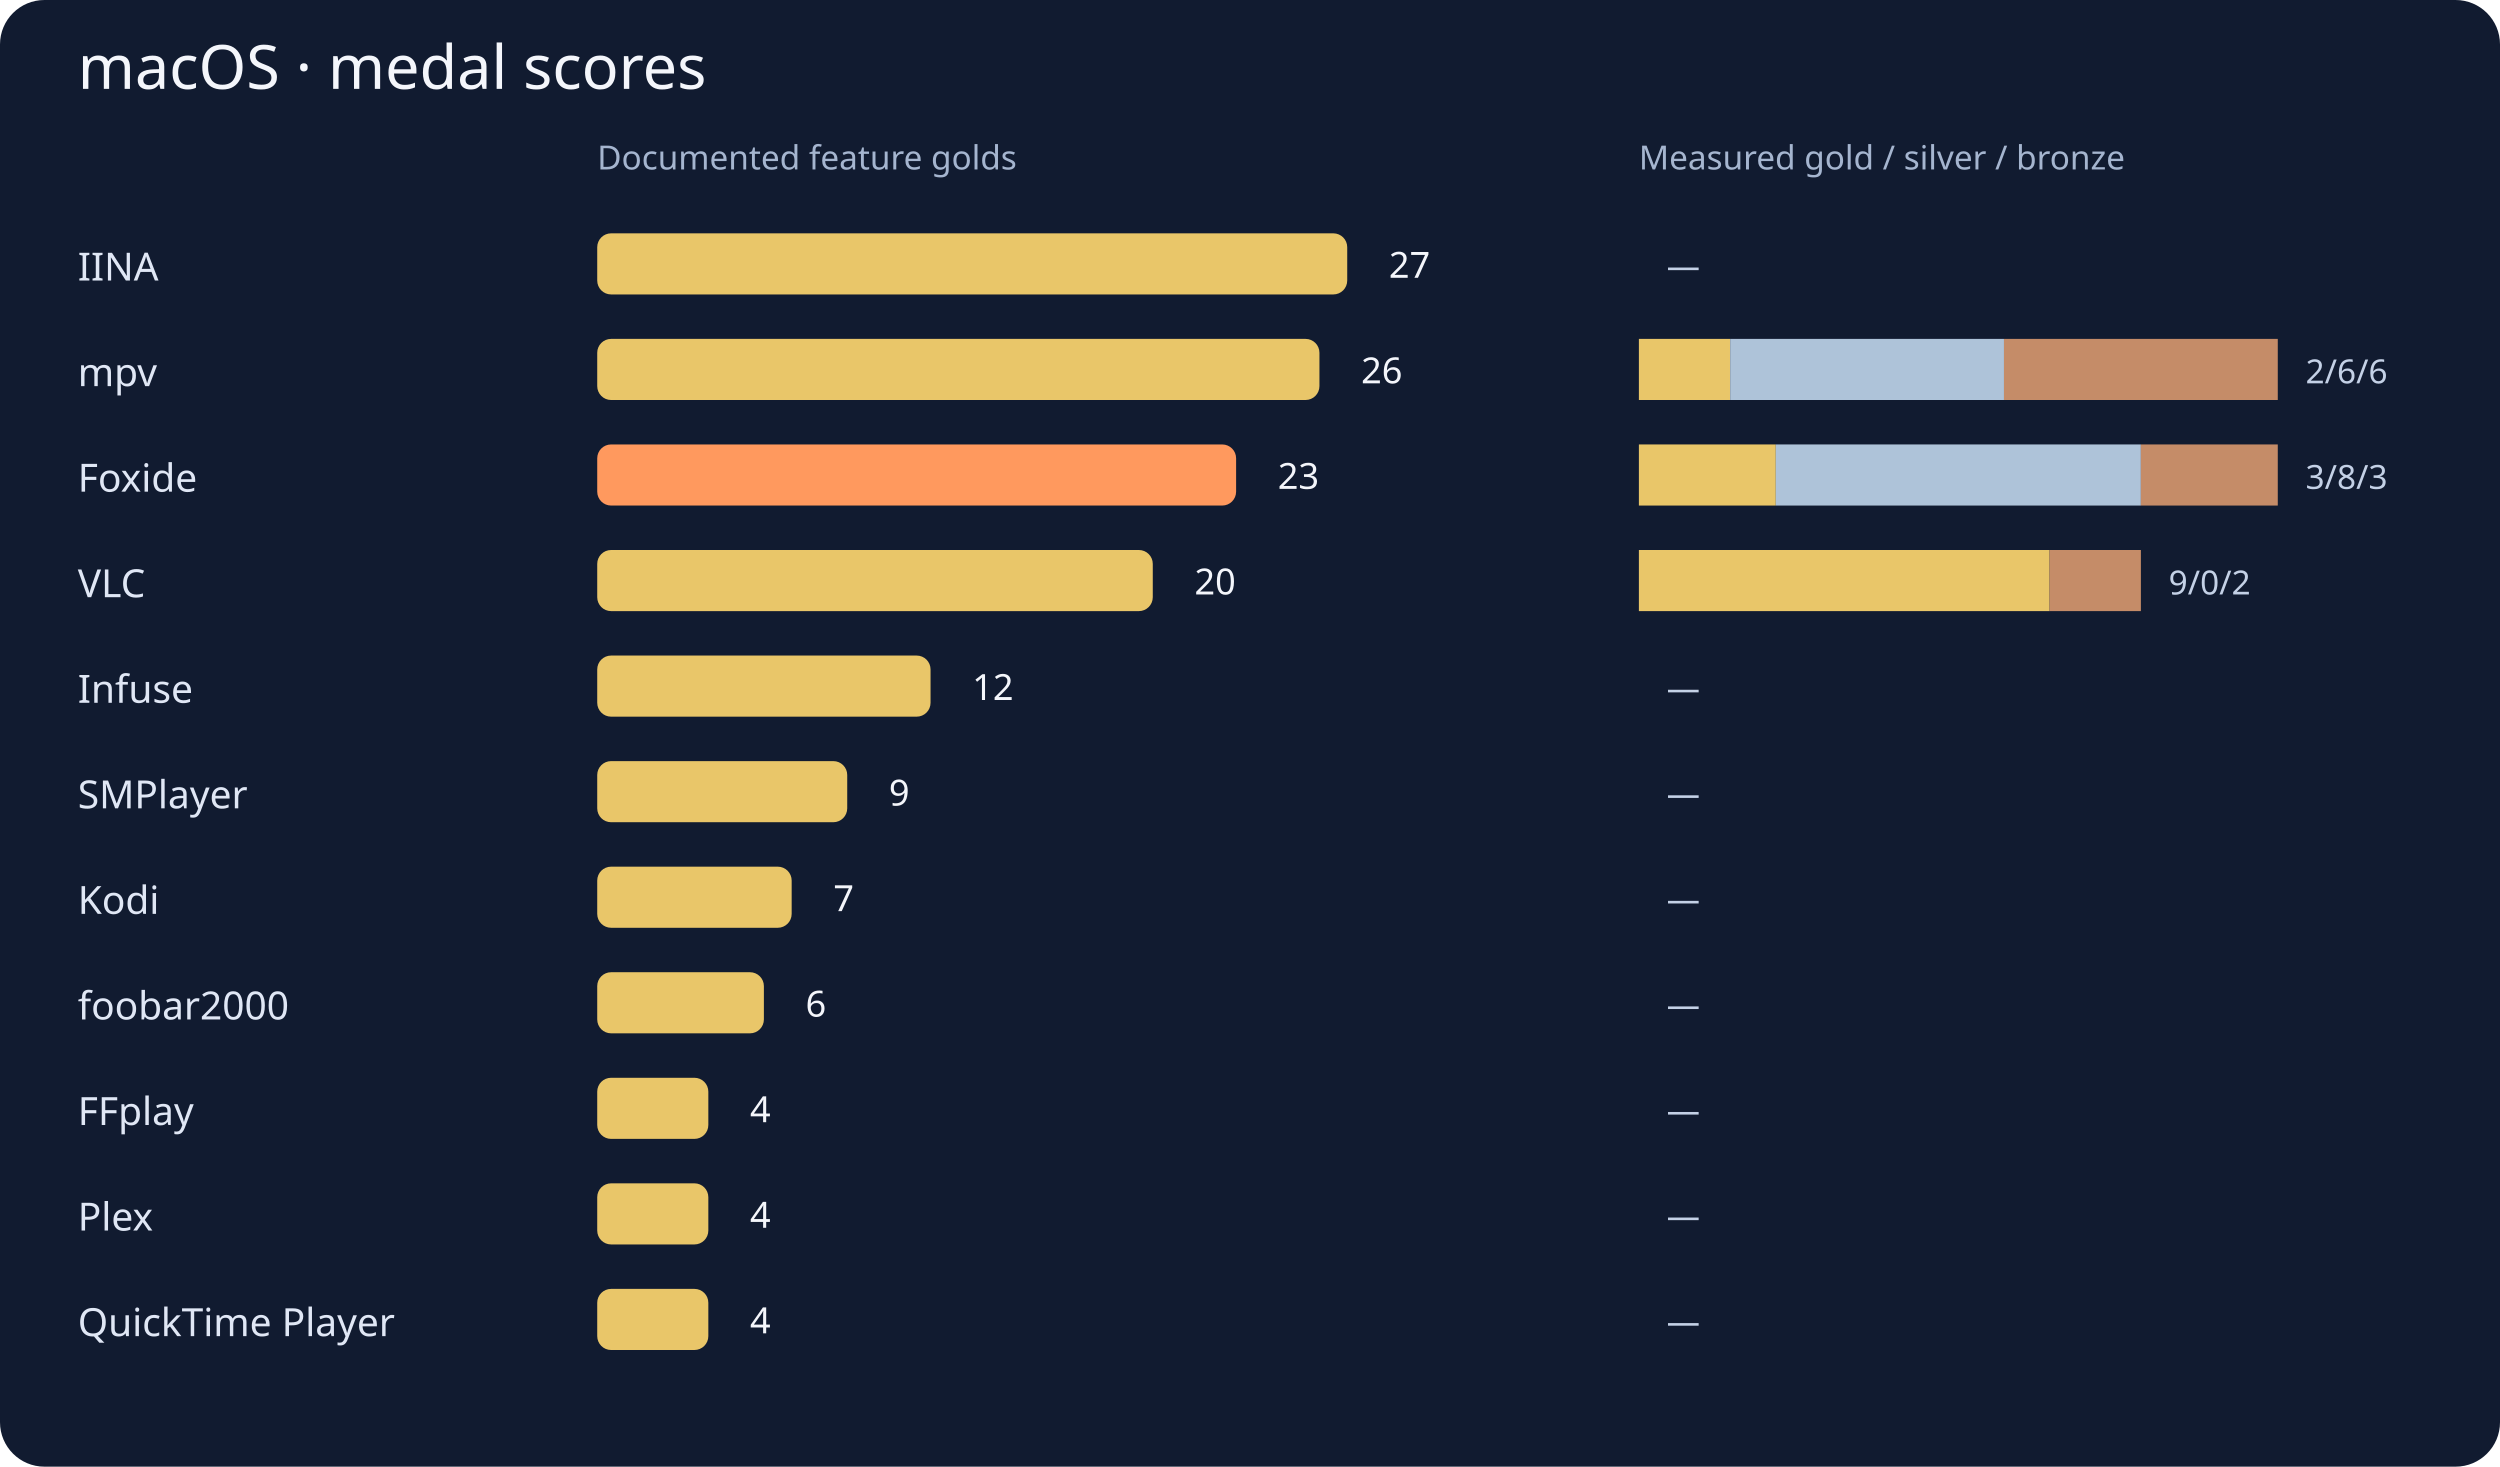
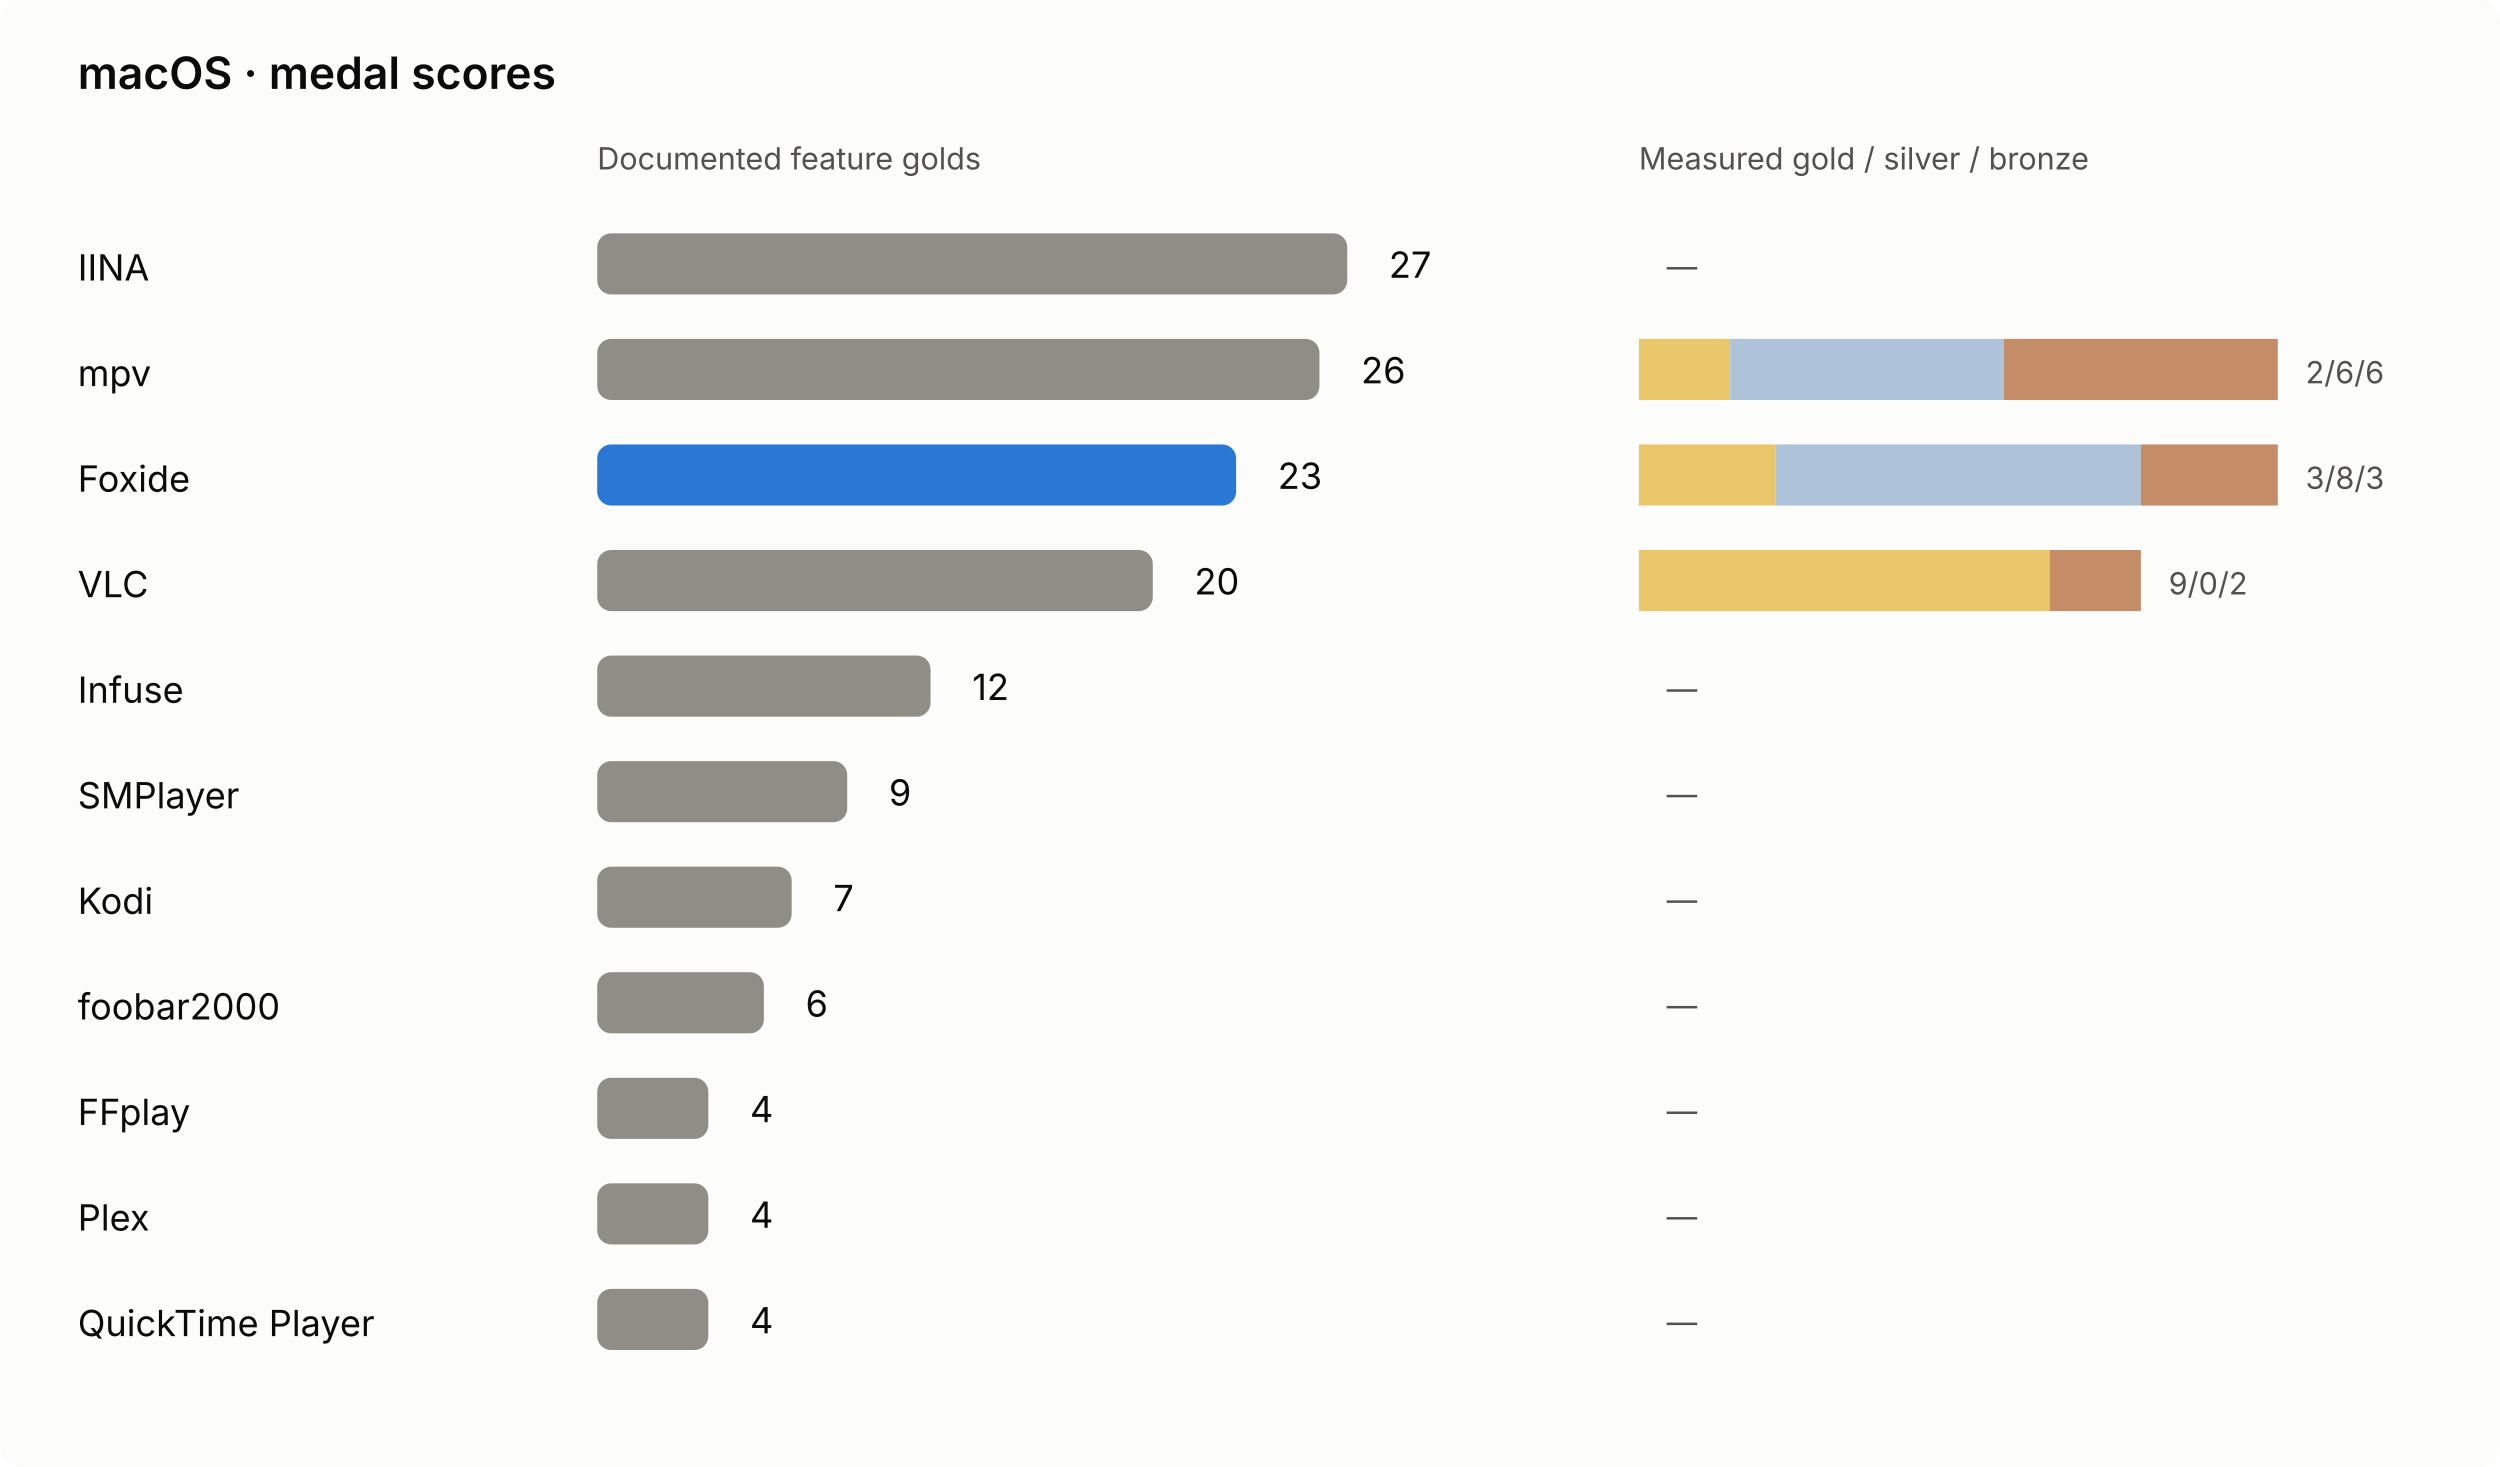
<svg xmlns="http://www.w3.org/2000/svg" viewBox="0 0 900 528" role="img" aria-labelledby="macos-chart-title macos-chart-desc">
-   <rect width="900" height="528" rx="16" fill="#111b30" />
-   <g font-family="system-ui,sans-serif">
-     <text x="28" y="32" font-size="22" fill="#f4f6fb">macOS · medal scores</text>
-     <text x="215" y="61" font-size="12" fill="#a5b5cf">Documented feature golds</text>
-     <text x="590" y="61" font-size="12" fill="#a5b5cf">Measured gold / silver / bronze</text>
-     <text x="28" y="101" fill="#e0e7f5" font-size="14">IINA</text>
-     <rect x="215" y="84" width="270.00" height="22" rx="5" fill="#e9c669" />
-     <text x="500.00" y="100" fill="#f4f6fb" font-size="13">27</text>
+   <rect width="900" height="528" rx="8" class="bg" />
+   <style>text{font:13px system-ui,-apple-system,'Segoe UI',sans-serif;fill:#0b0b0b}.sub{fill:#52514e;font-size:11px}.title{font-size:16px;font-weight:600}.bg{fill:#fcfcfb}.bar{fill:#8f8e86}.foxide{fill:#2a78d6}.winner{font-weight:700}@media(prefers-color-scheme:dark){.bg{fill:#1a1a19}text{fill:#f0efec}.sub{fill:#c3c2b7}.foxide{fill:#3987e5}}</style>
+   <g>
+     <text class="title" x="28" y="32" font-size="22">macOS · medal scores</text>
+     <text x="215" y="61" font-size="12" class="sub">Documented feature golds</text>
+     <text x="590" y="61" font-size="12" class="sub">Measured gold / silver / bronze</text>
+     <text x="28" y="101" font-size="12">IINA</text>
+     <rect x="215" y="84" width="270.00" height="22" rx="5" fill="#8f8e86" />
+     <text x="500.00" y="100" font-size="13">27</text>
    <rect x="590.00" y="84" width="0.00" height="22" fill="#e9c669" />
    <rect x="590.00" y="84" width="0.00" height="22" fill="#aec3d9" />
    <rect x="590.00" y="84" width="0.00" height="22" fill="#c58c68" />
-     <text x="600.00" y="100" fill="#c4d1e6" font-size="12">—</text>
-     <text x="28" y="139" fill="#e0e7f5" font-size="14">mpv</text>
-     <rect x="215" y="122" width="260.00" height="22" rx="5" fill="#e9c669" />
-     <text x="490.00" y="138" fill="#f4f6fb" font-size="13">26</text>
+     <text x="600.00" y="100" class="sub" font-size="12">—</text>
+     <text x="28" y="139" font-size="12">mpv</text>
+     <rect x="215" y="122" width="260.00" height="22" rx="5" fill="#8f8e86" />
+     <text x="490.00" y="138" font-size="13">26</text>
    <rect x="590.00" y="122" width="32.86" height="22" fill="#e9c669" />
    <rect x="622.86" y="122" width="98.57" height="22" fill="#aec3d9" />
    <rect x="721.43" y="122" width="98.57" height="22" fill="#c58c68" />
-     <text x="830.00" y="138" fill="#c4d1e6" font-size="12">2/6/6</text>
-     <text x="28" y="177" fill="#e0e7f5" font-size="14">Foxide</text>
-     <rect x="215" y="160" width="230.00" height="22" rx="5" fill="#ff995e" />
-     <text x="460.00" y="176" fill="#f4f6fb" font-size="13">23</text>
+     <text x="830.00" y="138" class="sub" font-size="12">2/6/6</text>
+     <text x="28" y="177" font-size="12">Foxide</text>
+     <rect x="215" y="160" width="230.00" height="22" rx="5" fill="#2a78d6" />
+     <text x="460.00" y="176" font-size="13">23</text>
    <rect x="590.00" y="160" width="49.29" height="22" fill="#e9c669" />
    <rect x="639.29" y="160" width="131.43" height="22" fill="#aec3d9" />
    <rect x="770.71" y="160" width="49.29" height="22" fill="#c58c68" />
-     <text x="830.00" y="176" fill="#c4d1e6" font-size="12">3/8/3</text>
-     <text x="28" y="215" fill="#e0e7f5" font-size="14">VLC</text>
-     <rect x="215" y="198" width="200.00" height="22" rx="5" fill="#e9c669" />
-     <text x="430.00" y="214" fill="#f4f6fb" font-size="13">20</text>
+     <text x="830.00" y="176" class="sub" font-size="12">3/8/3</text>
+     <text x="28" y="215" font-size="12">VLC</text>
+     <rect x="215" y="198" width="200.00" height="22" rx="5" fill="#8f8e86" />
+     <text x="430.00" y="214" font-size="13">20</text>
    <rect x="590.00" y="198" width="147.86" height="22" fill="#e9c669" />
    <rect x="737.86" y="198" width="0.00" height="22" fill="#aec3d9" />
    <rect x="737.86" y="198" width="32.86" height="22" fill="#c58c68" />
-     <text x="780.71" y="214" fill="#c4d1e6" font-size="12">9/0/2</text>
-     <text x="28" y="253" fill="#e0e7f5" font-size="14">Infuse</text>
-     <rect x="215" y="236" width="120.00" height="22" rx="5" fill="#e9c669" />
-     <text x="350.00" y="252" fill="#f4f6fb" font-size="13">12</text>
+     <text x="780.71" y="214" class="sub" font-size="12">9/0/2</text>
+     <text x="28" y="253" font-size="12">Infuse</text>
+     <rect x="215" y="236" width="120.00" height="22" rx="5" fill="#8f8e86" />
+     <text x="350.00" y="252" font-size="13">12</text>
    <rect x="590.00" y="236" width="0.00" height="22" fill="#e9c669" />
    <rect x="590.00" y="236" width="0.00" height="22" fill="#aec3d9" />
    <rect x="590.00" y="236" width="0.00" height="22" fill="#c58c68" />
-     <text x="600.00" y="252" fill="#c4d1e6" font-size="12">—</text>
-     <text x="28" y="291" fill="#e0e7f5" font-size="14">SMPlayer</text>
-     <rect x="215" y="274" width="90.00" height="22" rx="5" fill="#e9c669" />
-     <text x="320.00" y="290" fill="#f4f6fb" font-size="13">9</text>
+     <text x="600.00" y="252" class="sub" font-size="12">—</text>
+     <text x="28" y="291" font-size="12">SMPlayer</text>
+     <rect x="215" y="274" width="90.00" height="22" rx="5" fill="#8f8e86" />
+     <text x="320.00" y="290" font-size="13">9</text>
    <rect x="590.00" y="274" width="0.00" height="22" fill="#e9c669" />
    <rect x="590.00" y="274" width="0.00" height="22" fill="#aec3d9" />
    <rect x="590.00" y="274" width="0.00" height="22" fill="#c58c68" />
-     <text x="600.00" y="290" fill="#c4d1e6" font-size="12">—</text>
-     <text x="28" y="329" fill="#e0e7f5" font-size="14">Kodi</text>
-     <rect x="215" y="312" width="70.00" height="22" rx="5" fill="#e9c669" />
-     <text x="300.00" y="328" fill="#f4f6fb" font-size="13">7</text>
+     <text x="600.00" y="290" class="sub" font-size="12">—</text>
+     <text x="28" y="329" font-size="12">Kodi</text>
+     <rect x="215" y="312" width="70.00" height="22" rx="5" fill="#8f8e86" />
+     <text x="300.00" y="328" font-size="13">7</text>
    <rect x="590.00" y="312" width="0.00" height="22" fill="#e9c669" />
    <rect x="590.00" y="312" width="0.00" height="22" fill="#aec3d9" />
    <rect x="590.00" y="312" width="0.00" height="22" fill="#c58c68" />
-     <text x="600.00" y="328" fill="#c4d1e6" font-size="12">—</text>
-     <text x="28" y="367" fill="#e0e7f5" font-size="14">foobar2000</text>
-     <rect x="215" y="350" width="60.00" height="22" rx="5" fill="#e9c669" />
-     <text x="290.00" y="366" fill="#f4f6fb" font-size="13">6</text>
+     <text x="600.00" y="328" class="sub" font-size="12">—</text>
+     <text x="28" y="367" font-size="12">foobar2000</text>
+     <rect x="215" y="350" width="60.00" height="22" rx="5" fill="#8f8e86" />
+     <text x="290.00" y="366" font-size="13">6</text>
    <rect x="590.00" y="350" width="0.00" height="22" fill="#e9c669" />
    <rect x="590.00" y="350" width="0.00" height="22" fill="#aec3d9" />
    <rect x="590.00" y="350" width="0.00" height="22" fill="#c58c68" />
-     <text x="600.00" y="366" fill="#c4d1e6" font-size="12">—</text>
-     <text x="28" y="405" fill="#e0e7f5" font-size="14">FFplay</text>
-     <rect x="215" y="388" width="40.00" height="22" rx="5" fill="#e9c669" />
-     <text x="270.00" y="404" fill="#f4f6fb" font-size="13">4</text>
+     <text x="600.00" y="366" class="sub" font-size="12">—</text>
+     <text x="28" y="405" font-size="12">FFplay</text>
+     <rect x="215" y="388" width="40.00" height="22" rx="5" fill="#8f8e86" />
+     <text x="270.00" y="404" font-size="13">4</text>
    <rect x="590.00" y="388" width="0.00" height="22" fill="#e9c669" />
    <rect x="590.00" y="388" width="0.00" height="22" fill="#aec3d9" />
    <rect x="590.00" y="388" width="0.00" height="22" fill="#c58c68" />
-     <text x="600.00" y="404" fill="#c4d1e6" font-size="12">—</text>
-     <text x="28" y="443" fill="#e0e7f5" font-size="14">Plex</text>
-     <rect x="215" y="426" width="40.00" height="22" rx="5" fill="#e9c669" />
-     <text x="270.00" y="442" fill="#f4f6fb" font-size="13">4</text>
+     <text x="600.00" y="404" class="sub" font-size="12">—</text>
+     <text x="28" y="443" font-size="12">Plex</text>
+     <rect x="215" y="426" width="40.00" height="22" rx="5" fill="#8f8e86" />
+     <text x="270.00" y="442" font-size="13">4</text>
    <rect x="590.00" y="426" width="0.00" height="22" fill="#e9c669" />
    <rect x="590.00" y="426" width="0.00" height="22" fill="#aec3d9" />
    <rect x="590.00" y="426" width="0.00" height="22" fill="#c58c68" />
-     <text x="600.00" y="442" fill="#c4d1e6" font-size="12">—</text>
-     <text x="28" y="481" fill="#e0e7f5" font-size="14">QuickTime Player</text>
-     <rect x="215" y="464" width="40.00" height="22" rx="5" fill="#e9c669" />
-     <text x="270.00" y="480" fill="#f4f6fb" font-size="13">4</text>
+     <text x="600.00" y="442" class="sub" font-size="12">—</text>
+     <text x="28" y="481" font-size="12">QuickTime Player</text>
+     <rect x="215" y="464" width="40.00" height="22" rx="5" fill="#8f8e86" />
+     <text x="270.00" y="480" font-size="13">4</text>
    <rect x="590.00" y="464" width="0.00" height="22" fill="#e9c669" />
    <rect x="590.00" y="464" width="0.00" height="22" fill="#aec3d9" />
    <rect x="590.00" y="464" width="0.00" height="22" fill="#c58c68" />
-     <text x="600.00" y="480" fill="#c4d1e6" font-size="12">—</text>
+     <text x="600.00" y="480" class="sub" font-size="12">—</text>
  </g>
</svg>
